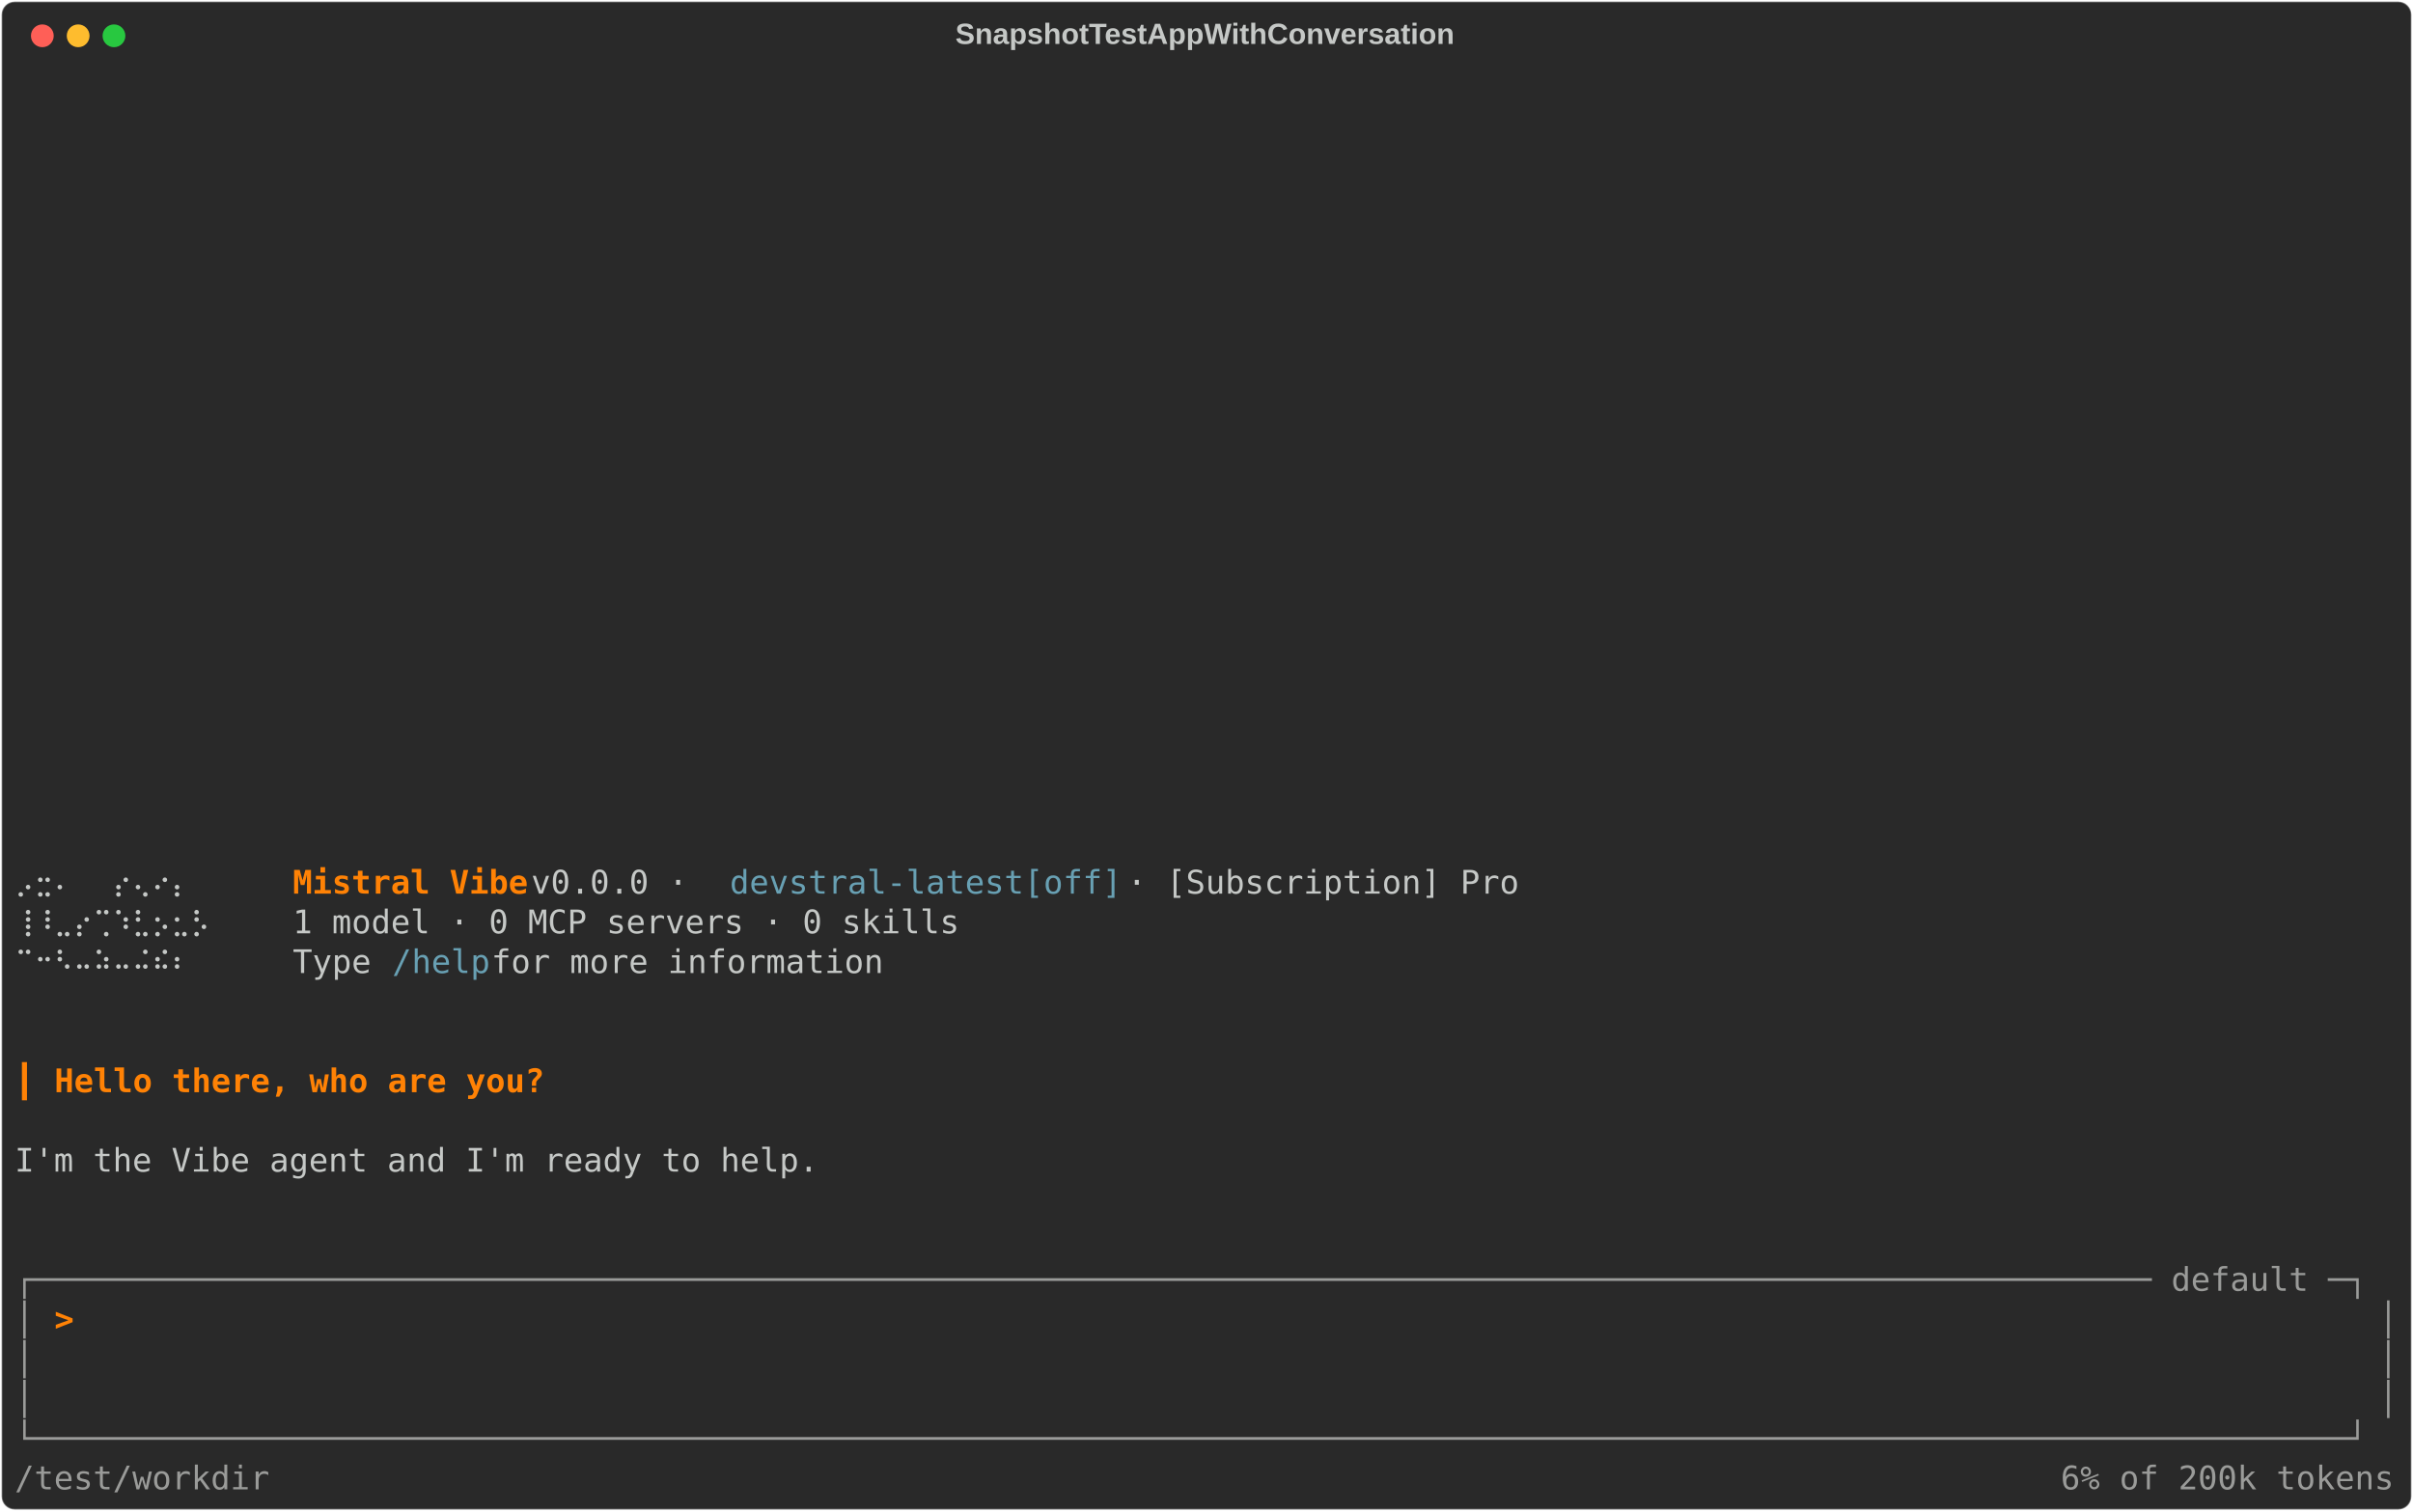
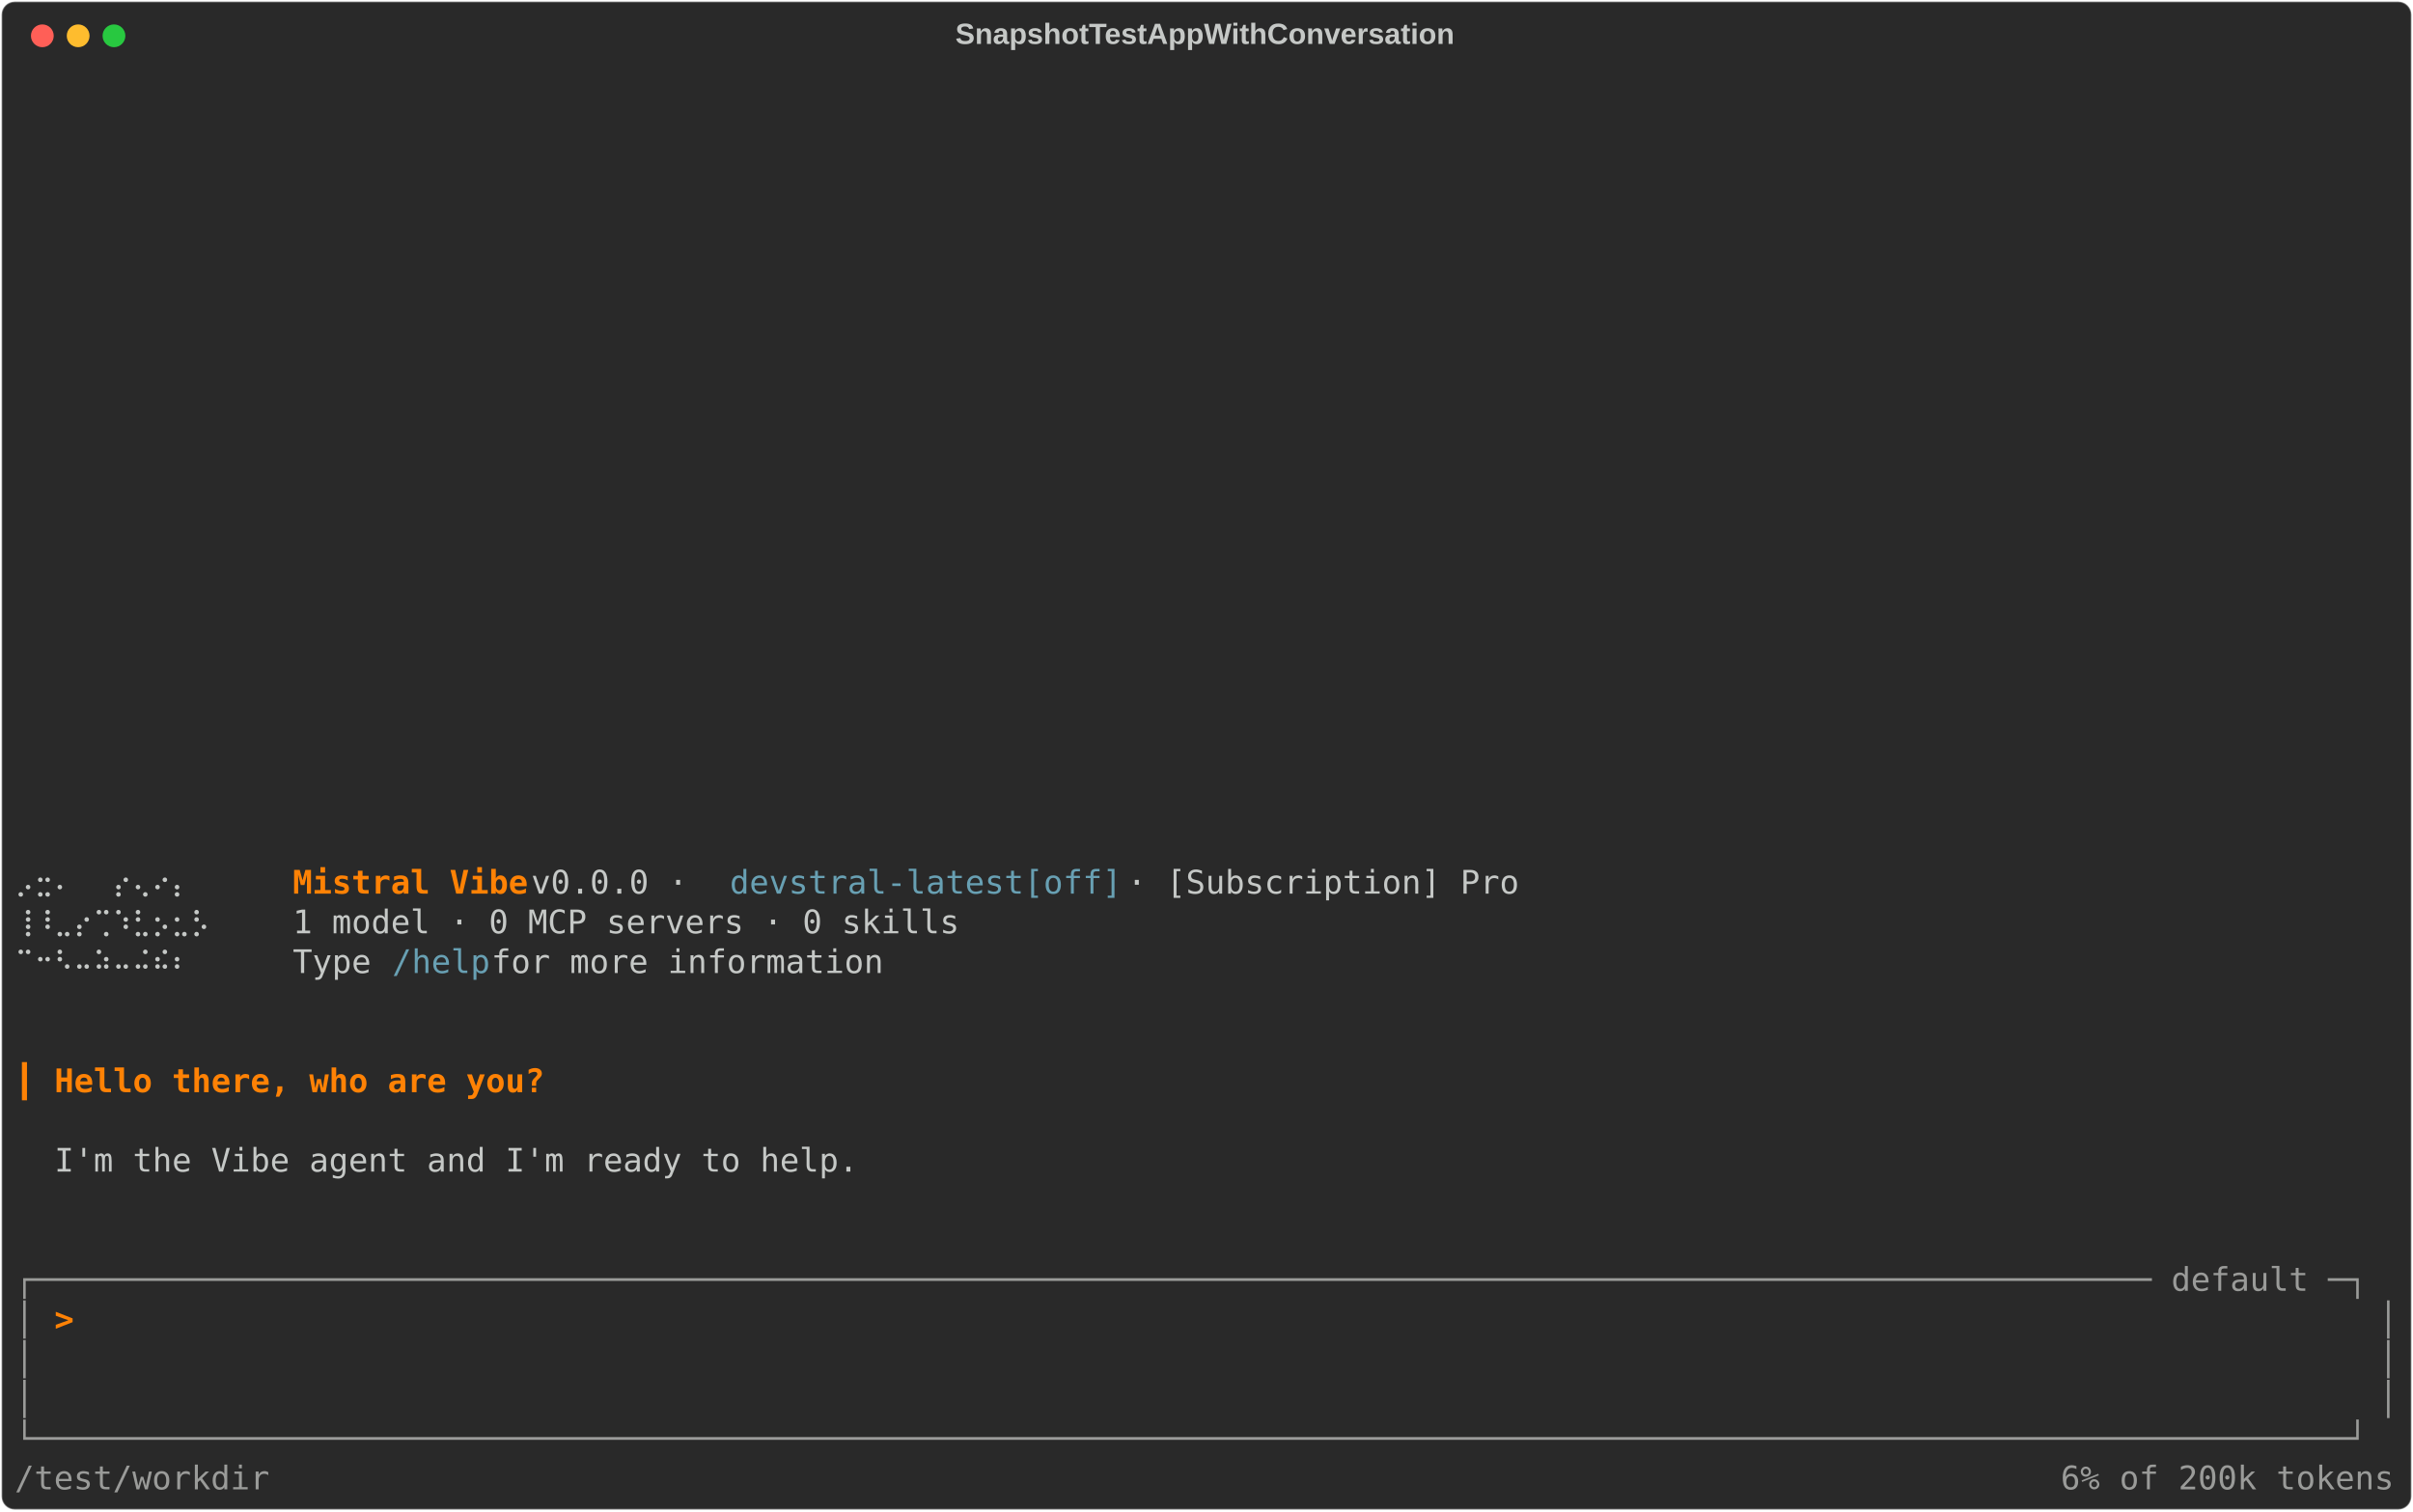
<svg xmlns="http://www.w3.org/2000/svg" class="rich-terminal" viewBox="0 0 1482 928.4">
  <style>

    @font-face {
        font-family: "Fira Code";
        src: local("FiraCode-Regular"),
                url("https://cdnjs.cloudflare.com/ajax/libs/firacode/6.2.0/woff2/FiraCode-Regular.woff2") format("woff2"),
                url("https://cdnjs.cloudflare.com/ajax/libs/firacode/6.2.0/woff/FiraCode-Regular.woff") format("woff");
        font-style: normal;
        font-weight: 400;
    }
    @font-face {
        font-family: "Fira Code";
        src: local("FiraCode-Bold"),
                url("https://cdnjs.cloudflare.com/ajax/libs/firacode/6.2.0/woff2/FiraCode-Bold.woff2") format("woff2"),
                url("https://cdnjs.cloudflare.com/ajax/libs/firacode/6.2.0/woff/FiraCode-Bold.woff") format("woff");
        font-style: bold;
        font-weight: 700;
    }

    .terminal-matrix {
        font-family: Fira Code, monospace;
        font-size: 20px;
        line-height: 24.4px;
        font-variant-east-asian: full-width;
    }

    .terminal-title {
        font-size: 18px;
        font-weight: bold;
        font-family: arial;
    }

    .terminal-r1 { fill: #c5c8c6 }
.terminal-r2 { fill: #ff8205;font-weight: bold }
.terminal-r3 { fill: #68a0b3 }
.terminal-r4 { fill: #ff8205 }
.terminal-r5 { fill: #9a9b99 }
    </style>
  <defs>
    <clipPath id="terminal-clip-terminal">
      <rect x="0" y="0" width="1463.0" height="877.4" />
    </clipPath>
    <clipPath id="terminal-line-0">
      <rect x="0" y="1.5" width="1464" height="24.65" />
    </clipPath>
    <clipPath id="terminal-line-1">
      <rect x="0" y="25.9" width="1464" height="24.65" />
    </clipPath>
    <clipPath id="terminal-line-2">
      <rect x="0" y="50.3" width="1464" height="24.65" />
    </clipPath>
    <clipPath id="terminal-line-3">
      <rect x="0" y="74.7" width="1464" height="24.65" />
    </clipPath>
    <clipPath id="terminal-line-4">
      <rect x="0" y="99.1" width="1464" height="24.65" />
    </clipPath>
    <clipPath id="terminal-line-5">
      <rect x="0" y="123.5" width="1464" height="24.65" />
    </clipPath>
    <clipPath id="terminal-line-6">
      <rect x="0" y="147.9" width="1464" height="24.65" />
    </clipPath>
    <clipPath id="terminal-line-7">
      <rect x="0" y="172.3" width="1464" height="24.65" />
    </clipPath>
    <clipPath id="terminal-line-8">
      <rect x="0" y="196.7" width="1464" height="24.65" />
    </clipPath>
    <clipPath id="terminal-line-9">
      <rect x="0" y="221.1" width="1464" height="24.65" />
    </clipPath>
    <clipPath id="terminal-line-10">
      <rect x="0" y="245.5" width="1464" height="24.65" />
    </clipPath>
    <clipPath id="terminal-line-11">
      <rect x="0" y="269.9" width="1464" height="24.65" />
    </clipPath>
    <clipPath id="terminal-line-12">
      <rect x="0" y="294.3" width="1464" height="24.65" />
    </clipPath>
    <clipPath id="terminal-line-13">
      <rect x="0" y="318.7" width="1464" height="24.65" />
    </clipPath>
    <clipPath id="terminal-line-14">
      <rect x="0" y="343.1" width="1464" height="24.65" />
    </clipPath>
    <clipPath id="terminal-line-15">
      <rect x="0" y="367.5" width="1464" height="24.65" />
    </clipPath>
    <clipPath id="terminal-line-16">
      <rect x="0" y="391.9" width="1464" height="24.65" />
    </clipPath>
    <clipPath id="terminal-line-17">
      <rect x="0" y="416.3" width="1464" height="24.65" />
    </clipPath>
    <clipPath id="terminal-line-18">
      <rect x="0" y="440.7" width="1464" height="24.65" />
    </clipPath>
    <clipPath id="terminal-line-19">
      <rect x="0" y="465.1" width="1464" height="24.65" />
    </clipPath>
    <clipPath id="terminal-line-20">
      <rect x="0" y="489.5" width="1464" height="24.65" />
    </clipPath>
    <clipPath id="terminal-line-21">
      <rect x="0" y="513.9" width="1464" height="24.65" />
    </clipPath>
    <clipPath id="terminal-line-22">
      <rect x="0" y="538.3" width="1464" height="24.65" />
    </clipPath>
    <clipPath id="terminal-line-23">
      <rect x="0" y="562.7" width="1464" height="24.65" />
    </clipPath>
    <clipPath id="terminal-line-24">
      <rect x="0" y="587.1" width="1464" height="24.65" />
    </clipPath>
    <clipPath id="terminal-line-25">
      <rect x="0" y="611.5" width="1464" height="24.65" />
    </clipPath>
    <clipPath id="terminal-line-26">
      <rect x="0" y="635.9" width="1464" height="24.65" />
    </clipPath>
    <clipPath id="terminal-line-27">
      <rect x="0" y="660.3" width="1464" height="24.65" />
    </clipPath>
    <clipPath id="terminal-line-28">
      <rect x="0" y="684.7" width="1464" height="24.65" />
    </clipPath>
    <clipPath id="terminal-line-29">
      <rect x="0" y="709.1" width="1464" height="24.65" />
    </clipPath>
    <clipPath id="terminal-line-30">
      <rect x="0" y="733.5" width="1464" height="24.65" />
    </clipPath>
    <clipPath id="terminal-line-31">
      <rect x="0" y="757.9" width="1464" height="24.65" />
    </clipPath>
    <clipPath id="terminal-line-32">
      <rect x="0" y="782.3" width="1464" height="24.65" />
    </clipPath>
    <clipPath id="terminal-line-33">
      <rect x="0" y="806.7" width="1464" height="24.65" />
    </clipPath>
    <clipPath id="terminal-line-34">
      <rect x="0" y="831.1" width="1464" height="24.65" />
    </clipPath>
  </defs>
  <rect fill="#292929" stroke="rgba(255,255,255,0.35)" stroke-width="1" x="1" y="1" width="1480" height="926.4" rx="8" />
  <text class="terminal-title" fill="#c5c8c6" text-anchor="middle" x="740" y="27">SnapshotTestAppWithConversation</text>
  <g transform="translate(26,22)">
    <circle cx="0" cy="0" r="7" fill="#ff5f57" />
    <circle cx="22" cy="0" r="7" fill="#febc2e" />
    <circle cx="44" cy="0" r="7" fill="#28c840" />
  </g>
  <g transform="translate(9, 41)" clip-path="url(#terminal-clip-terminal)">
    <g class="terminal-matrix">
      <text class="terminal-r1" x="1464" y="20" textLength="12.2" clip-path="url(#terminal-line-0)">
</text>
      <text class="terminal-r1" x="1464" y="44.4" textLength="12.2" clip-path="url(#terminal-line-1)">
</text>
      <text class="terminal-r1" x="1464" y="68.8" textLength="12.2" clip-path="url(#terminal-line-2)">
</text>
      <text class="terminal-r1" x="1464" y="93.2" textLength="12.2" clip-path="url(#terminal-line-3)">
</text>
      <text class="terminal-r1" x="1464" y="117.6" textLength="12.2" clip-path="url(#terminal-line-4)">
</text>
      <text class="terminal-r1" x="1464" y="142" textLength="12.2" clip-path="url(#terminal-line-5)">
</text>
      <text class="terminal-r1" x="1464" y="166.4" textLength="12.2" clip-path="url(#terminal-line-6)">
</text>
      <text class="terminal-r1" x="1464" y="190.8" textLength="12.2" clip-path="url(#terminal-line-7)">
</text>
      <text class="terminal-r1" x="1464" y="215.2" textLength="12.2" clip-path="url(#terminal-line-8)">
</text>
      <text class="terminal-r1" x="1464" y="239.6" textLength="12.2" clip-path="url(#terminal-line-9)">
</text>
      <text class="terminal-r1" x="1464" y="264" textLength="12.2" clip-path="url(#terminal-line-10)">
</text>
      <text class="terminal-r1" x="1464" y="288.4" textLength="12.2" clip-path="url(#terminal-line-11)">
</text>
      <text class="terminal-r1" x="1464" y="312.8" textLength="12.2" clip-path="url(#terminal-line-12)">
</text>
      <text class="terminal-r1" x="1464" y="337.2" textLength="12.2" clip-path="url(#terminal-line-13)">
</text>
      <text class="terminal-r1" x="1464" y="361.6" textLength="12.2" clip-path="url(#terminal-line-14)">
</text>
      <text class="terminal-r1" x="1464" y="386" textLength="12.2" clip-path="url(#terminal-line-15)">
</text>
      <text class="terminal-r1" x="1464" y="410.4" textLength="12.2" clip-path="url(#terminal-line-16)">
</text>
      <text class="terminal-r1" x="1464" y="434.8" textLength="12.2" clip-path="url(#terminal-line-17)">
</text>
      <text class="terminal-r1" x="1464" y="459.2" textLength="12.2" clip-path="url(#terminal-line-18)">
</text>
      <text class="terminal-r1" x="1464" y="483.6" textLength="12.2" clip-path="url(#terminal-line-19)">
</text>
      <text class="terminal-r1" x="0" y="508" textLength="134.2" clip-path="url(#terminal-line-20)">  ⡠⣒⠄  ⡔⢄⠔⡄</text>
      <text class="terminal-r2" x="170.8" y="508" textLength="146.4" clip-path="url(#terminal-line-20)">Mistral Vibe</text>
      <text class="terminal-r1" x="317.2" y="508" textLength="122" clip-path="url(#terminal-line-20)"> v0.0.0 · </text>
      <text class="terminal-r3" x="439.2" y="508" textLength="244" clip-path="url(#terminal-line-20)">devstral-latest[off]</text>
      <text class="terminal-r1" x="683.2" y="508" textLength="256.2" clip-path="url(#terminal-line-20)"> · [Subscription] Pro</text>
      <text class="terminal-r1" x="1464" y="508" textLength="12.2" clip-path="url(#terminal-line-20)">
</text>
      <text class="terminal-r1" x="0" y="532.4" textLength="134.2" clip-path="url(#terminal-line-21)"> ⢸⠸⣀⡔⢉⠱⣃⡢⣂⡣</text>
      <text class="terminal-r1" x="170.8" y="532.4" textLength="414.8" clip-path="url(#terminal-line-21)">1 model · 0 MCP servers · 0 skills</text>
      <text class="terminal-r1" x="1464" y="532.4" textLength="12.2" clip-path="url(#terminal-line-21)">
</text>
      <text class="terminal-r1" x="0" y="556.8" textLength="134.2" clip-path="url(#terminal-line-22)">  ⠉⠒⠣⠤⠵⠤⠬⠮⠆</text>
      <text class="terminal-r1" x="170.8" y="556.8" textLength="61" clip-path="url(#terminal-line-22)">Type </text>
      <text class="terminal-r3" x="231.8" y="556.8" textLength="61" clip-path="url(#terminal-line-22)">/help</text>
      <text class="terminal-r1" x="292.8" y="556.8" textLength="256.2" clip-path="url(#terminal-line-22)"> for more information</text>
      <text class="terminal-r1" x="1464" y="556.8" textLength="12.2" clip-path="url(#terminal-line-22)">
</text>
      <text class="terminal-r1" x="1464" y="581.2" textLength="12.2" clip-path="url(#terminal-line-23)">
</text>
      <text class="terminal-r1" x="1464" y="605.6" textLength="12.2" clip-path="url(#terminal-line-24)">
</text>
      <text class="terminal-r4" x="0" y="630" textLength="12.2" clip-path="url(#terminal-line-25)">┃</text>
      <text class="terminal-r2" x="24.4" y="630" textLength="305" clip-path="url(#terminal-line-25)">Hello there, who are you?</text>
      <text class="terminal-r1" x="1464" y="630" textLength="12.2" clip-path="url(#terminal-line-25)">
</text>
      <text class="terminal-r1" x="1464" y="654.4" textLength="12.2" clip-path="url(#terminal-line-26)">
</text>
-       <text class="terminal-r1" x="0" y="678.8" textLength="500.2" clip-path="url(#terminal-line-27)">I'm the Vibe agent and I'm ready to help.</text>
+       <text class="terminal-r1" x="24.4" y="678.8" textLength="500.2" clip-path="url(#terminal-line-27)">I'm the Vibe agent and I'm ready to help.</text>
      <text class="terminal-r1" x="1464" y="678.8" textLength="12.2" clip-path="url(#terminal-line-27)">
</text>
      <text class="terminal-r1" x="1464" y="703.2" textLength="12.2" clip-path="url(#terminal-line-28)">
</text>
      <text class="terminal-r1" x="1464" y="727.6" textLength="12.2" clip-path="url(#terminal-line-29)">
</text>
      <text class="terminal-r5" x="0" y="752" textLength="1464" clip-path="url(#terminal-line-30)">┌──────────────────────────────────────────────────────────────────────────────────────────────────────────── default ─┐</text>
      <text class="terminal-r1" x="1464" y="752" textLength="12.2" clip-path="url(#terminal-line-30)">
</text>
      <text class="terminal-r5" x="0" y="776.4" textLength="12.2" clip-path="url(#terminal-line-31)">│</text>
      <text class="terminal-r2" x="24.4" y="776.4" textLength="12.2" clip-path="url(#terminal-line-31)">&gt;</text>
      <text class="terminal-r5" x="1451.8" y="776.4" textLength="12.2" clip-path="url(#terminal-line-31)">│</text>
      <text class="terminal-r1" x="1464" y="776.4" textLength="12.2" clip-path="url(#terminal-line-31)">
</text>
      <text class="terminal-r5" x="0" y="800.8" textLength="12.2" clip-path="url(#terminal-line-32)">│</text>
      <text class="terminal-r5" x="1451.8" y="800.8" textLength="12.2" clip-path="url(#terminal-line-32)">│</text>
      <text class="terminal-r1" x="1464" y="800.8" textLength="12.2" clip-path="url(#terminal-line-32)">
</text>
      <text class="terminal-r5" x="0" y="825.2" textLength="12.2" clip-path="url(#terminal-line-33)">│</text>
      <text class="terminal-r5" x="1451.8" y="825.2" textLength="12.2" clip-path="url(#terminal-line-33)">│</text>
      <text class="terminal-r1" x="1464" y="825.2" textLength="12.2" clip-path="url(#terminal-line-33)">
</text>
      <text class="terminal-r5" x="0" y="849.6" textLength="1464" clip-path="url(#terminal-line-34)">└──────────────────────────────────────────────────────────────────────────────────────────────────────────────────────┘</text>
      <text class="terminal-r1" x="1464" y="849.6" textLength="12.2" clip-path="url(#terminal-line-34)">
</text>
      <text class="terminal-r5" x="0" y="874" textLength="158.6" clip-path="url(#terminal-line-35)">/test/workdir</text>
      <text class="terminal-r5" x="1256.6" y="874" textLength="207.4" clip-path="url(#terminal-line-35)">6% of 200k tokens</text>
    </g>
  </g>
</svg>
